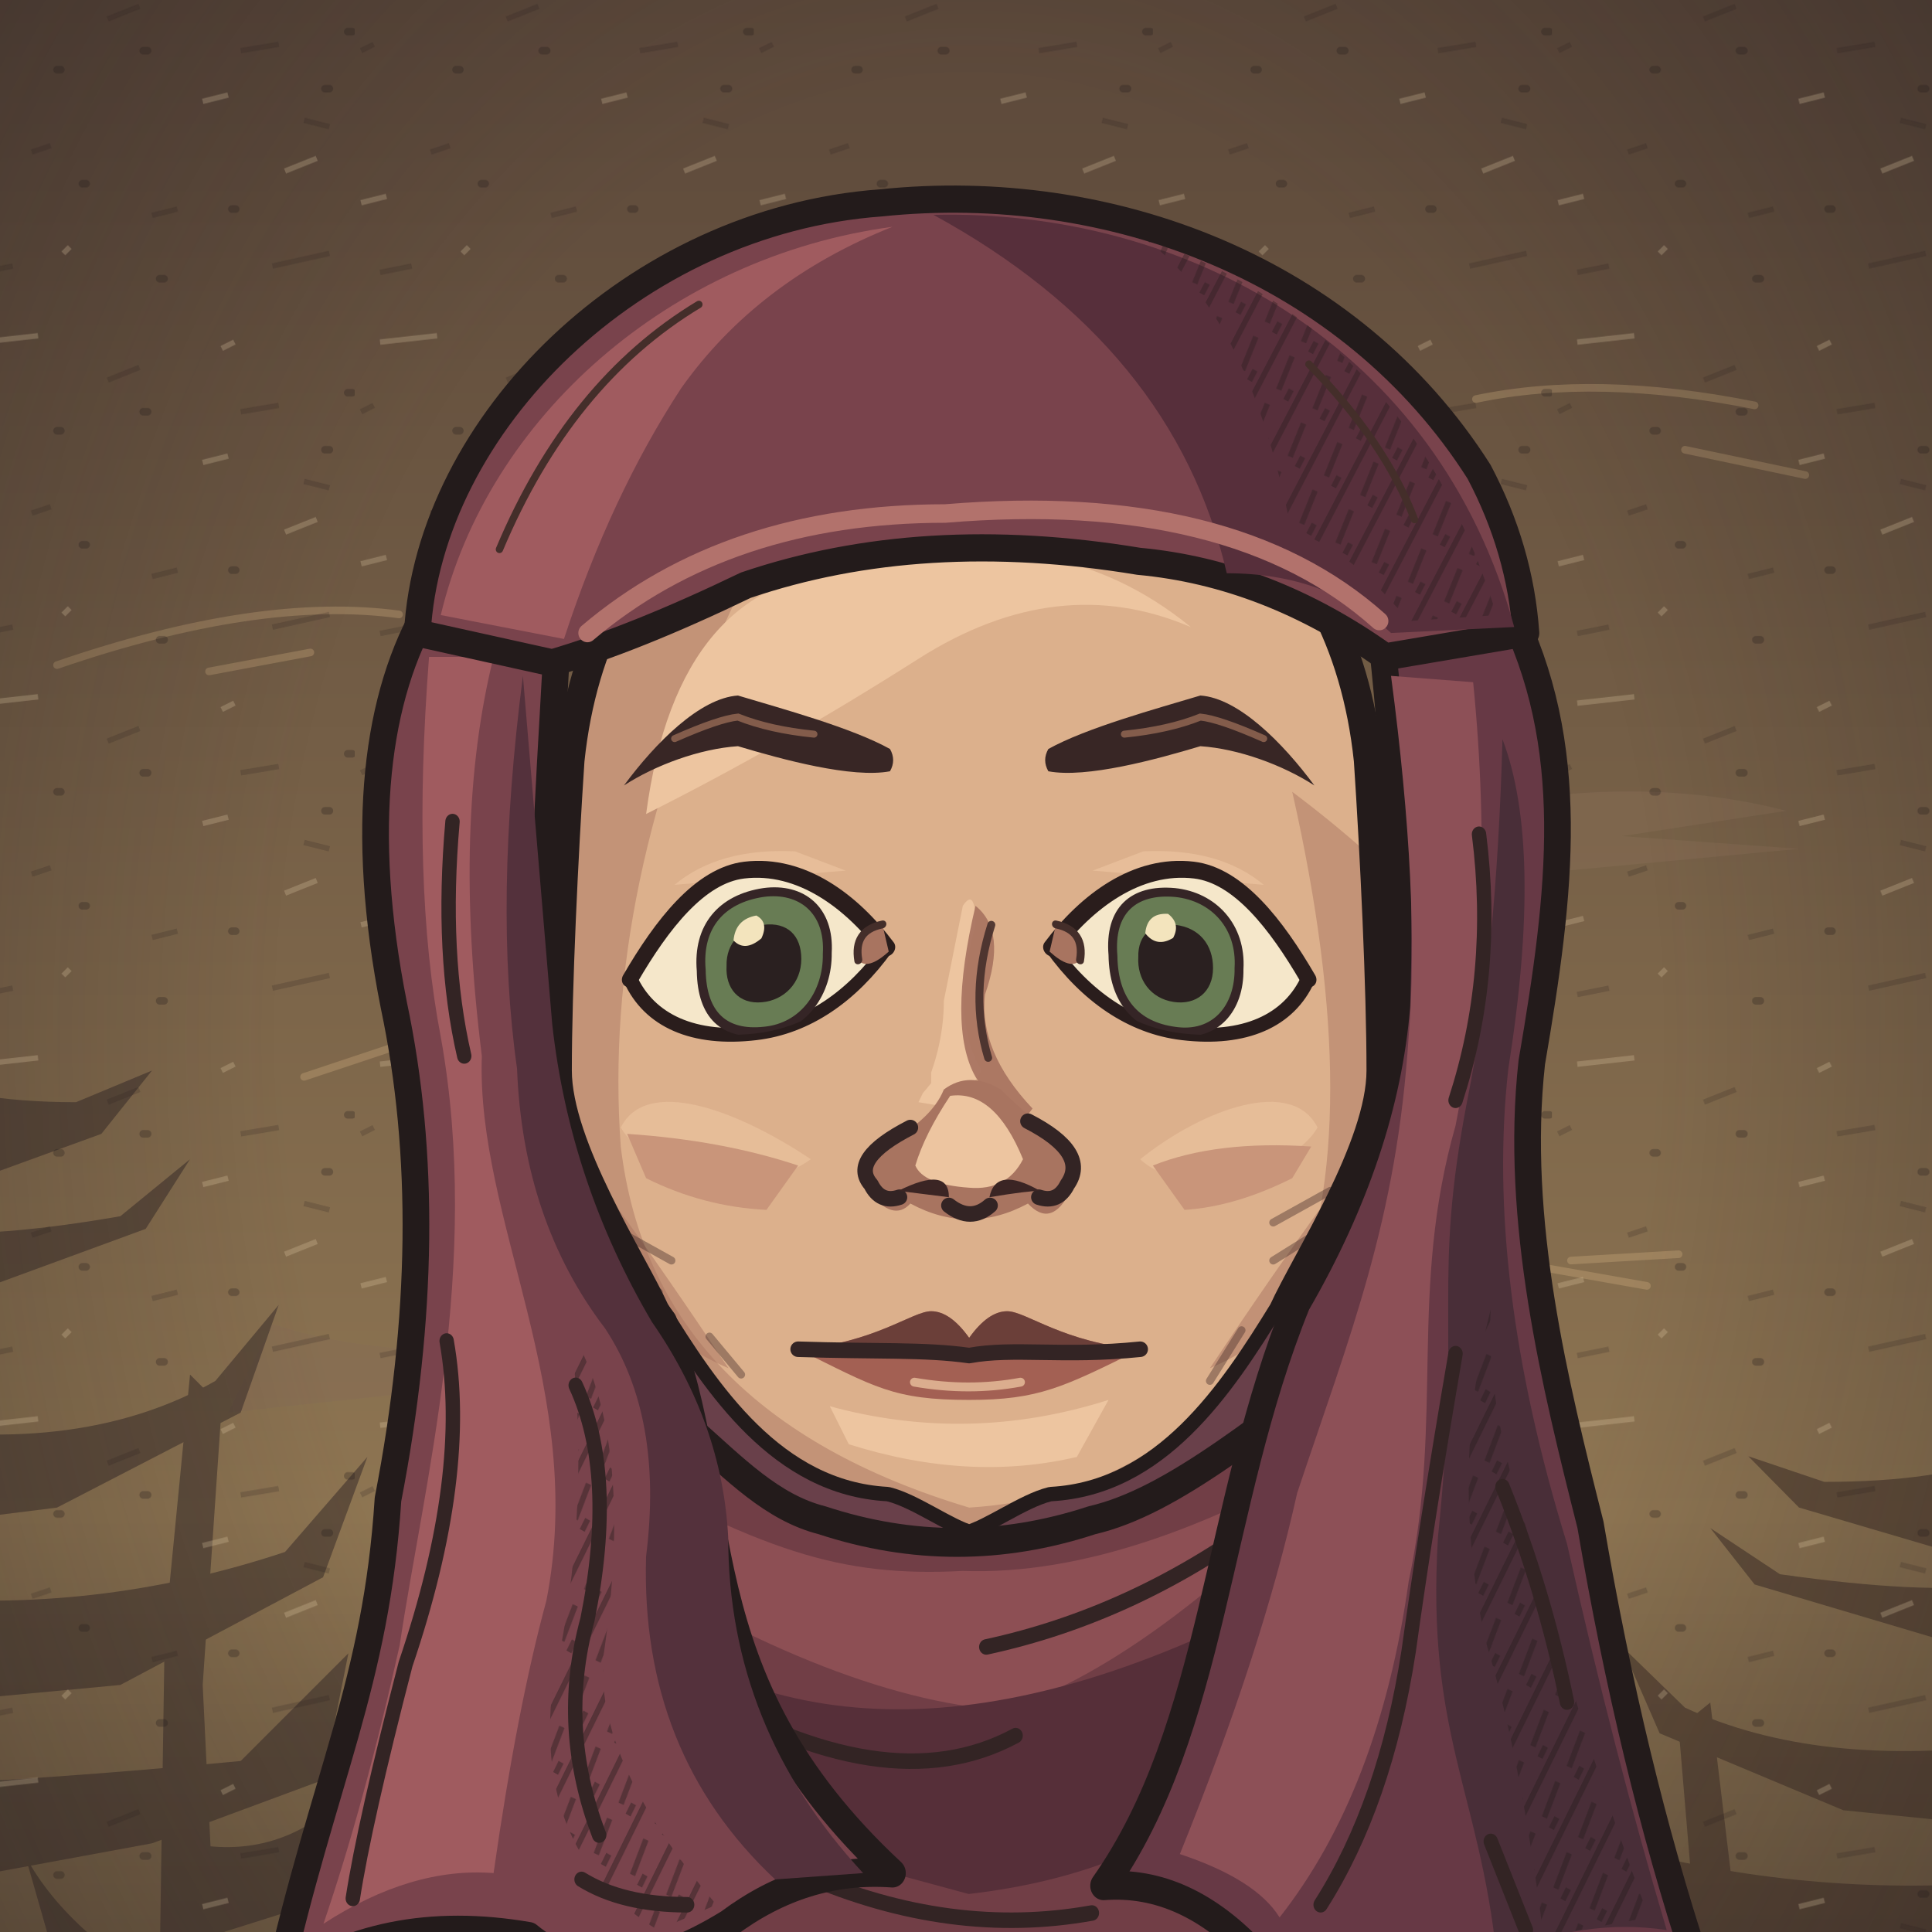
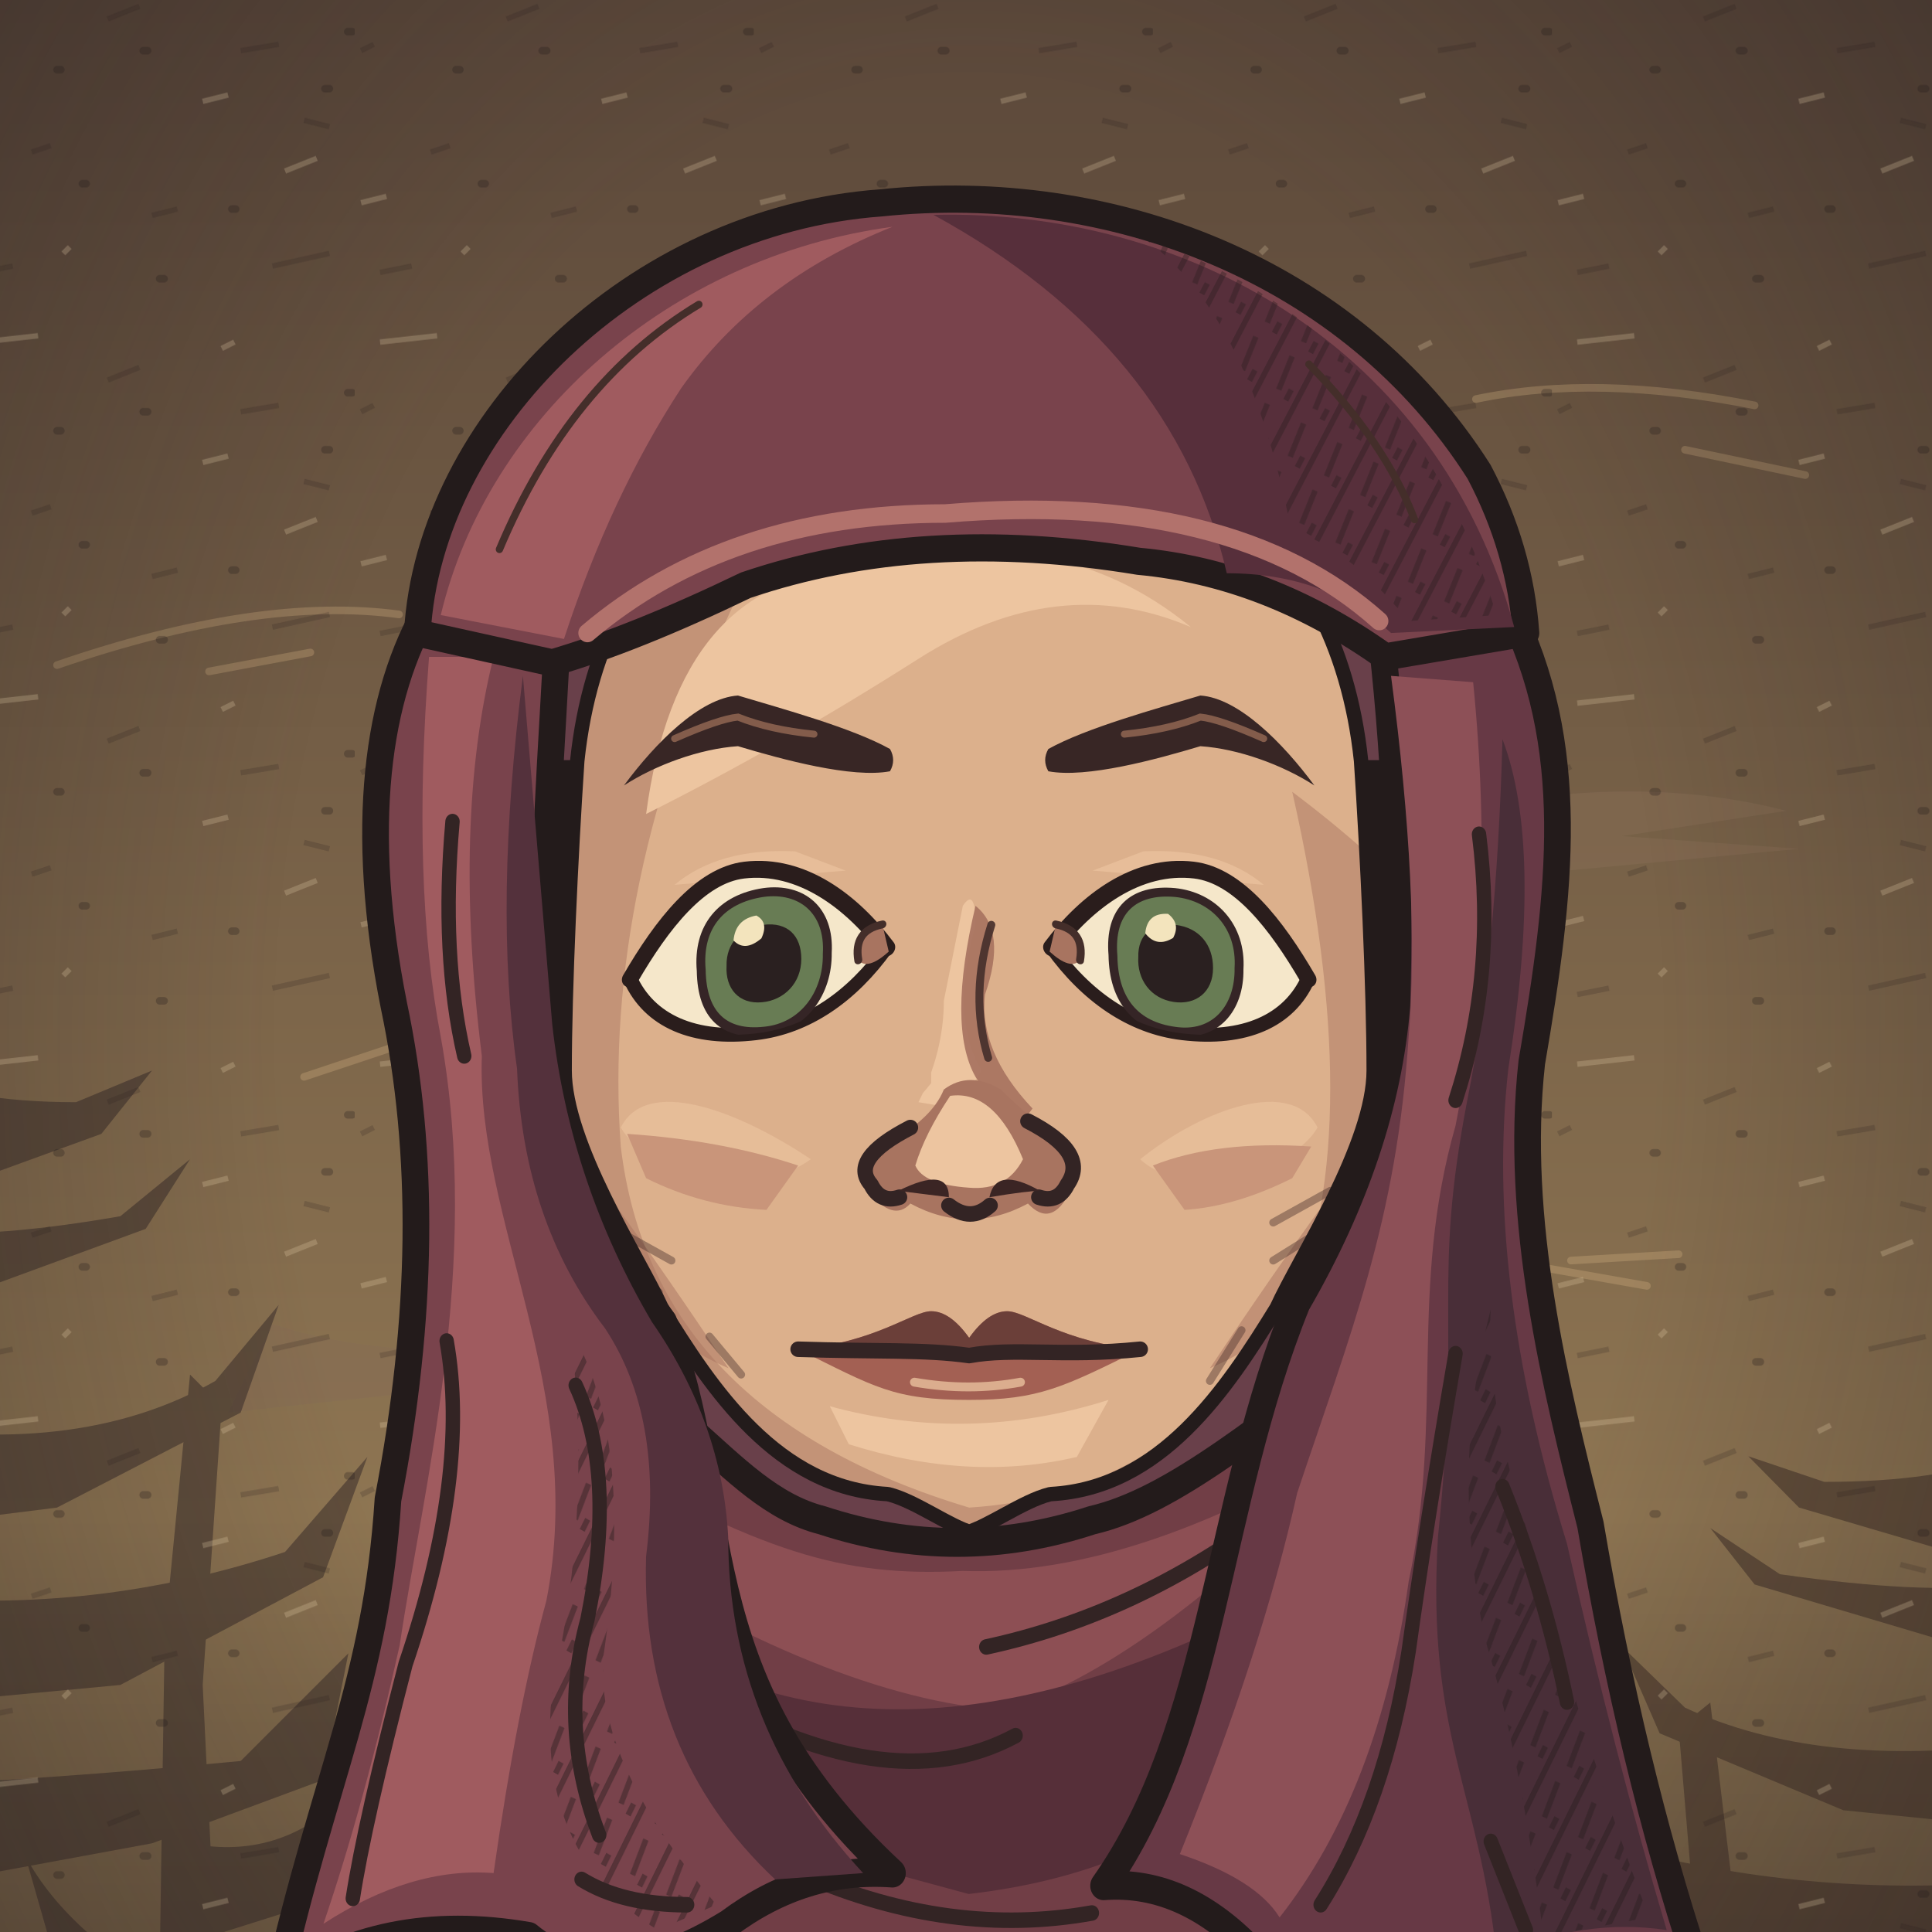
<svg xmlns="http://www.w3.org/2000/svg" xmlns:xlink="http://www.w3.org/1999/xlink" aria-labelledby="title" width="32" height="32" viewBox="7 8 305 305" role="img">
  <defs>
    <style>
      .edge {stroke:#231b1b;stroke-width:4.55;stroke-linecap:round;stroke-linejoin:round}
      .seam {fill:none;stroke:#332424;stroke-width:2.45;stroke-linecap:round;stroke-linejoin:round}
      .etch {fill:none;stroke:#442e2a;stroke-width:1.25;stroke-linecap:round}
      .hair-line {fill:none;stroke:#967661;stroke-width:1.45;stroke-linecap:round}
      .white {fill:#f5e7ca;stroke:#2a1d1c;stroke-width:2.65;stroke-linejoin:round}
      .label {fill:#efdfc1;font:600 20px Georgia,serif}
      .muted {fill:#b8aa96;font:13px 'Segoe UI',sans-serif}
      .section {fill:#dcbb8e;font:600 14px 'Segoe UI',sans-serif}
    </style>
    <linearGradient id="umber" x2="0" y2="1" gradientUnits="objectBoundingBox">
      <stop stop-color="#594639" />
      <stop offset=".56" stop-color="#8e7552" />
      <stop offset="1" stop-color="#3c3029" />
    </linearGradient>
    <linearGradient id="ash" x2="0" y2="1" gradientUnits="objectBoundingBox">
      <stop stop-color="#3b423d" />
      <stop offset=".56" stop-color="#7a7d67" />
      <stop offset="1" stop-color="#242b28" />
    </linearGradient>
    <linearGradient id="rose" x2="0" y2="1" gradientUnits="objectBoundingBox">
      <stop stop-color="#51404a" />
      <stop offset=".56" stop-color="#8a6972" />
      <stop offset="1" stop-color="#372c33" />
    </linearGradient>
    <pattern id="paper-grain" width="63" height="57" patternUnits="userSpaceOnUse">
      <path d="M1 16l2-1m21-4 5-2m16 7 6-1M12 32l3-1m16 11 4-1m20-14 4 1M4 51l5-1m41 0 9-2" fill="none" stroke="#231a1b" stroke-width=".85" opacity=".19" />
      <path d="M4 5l9-1m29 2 2-1M1 40l4-1m12 9 1-1m21-23 4-1m9 12 5-2" fill="none" stroke="#f0dbb5" stroke-width=".85" opacity=".23" />
      <path d="M16 19h.6m13-3h.7m28 6h.7m-39 15h.6m23 4h.6m-12 11h.7m29-39h.7" fill="none" stroke="#21191a" stroke-width="1.2" opacity=".28" stroke-linecap="round" />
    </pattern>
    <pattern id="ink-lines" width="7" height="9" patternUnits="userSpaceOnUse" patternTransform="rotate(28)">
      <path d="M1 -2V10m2.8-8 .6 6m1.9-1v5" stroke="#271d1d" stroke-width=".95" fill="none" opacity=".65" />
    </pattern>
    <radialGradient id="vignette" cx=".5" cy=".39" r=".72">
      <stop offset=".47" stop-color="#20191c" stop-opacity="0" />
      <stop offset="1" stop-color="#20191c" stop-opacity=".48" />
    </radialGradient>
    <g id="firs" fill="currentColor">
      <path d="M10 439Q15 379 12 300L9 220 15 146 15 54 19 80 21 147 28 230 25 326 29 439Z" />
      <path d="M17 169Q27 174 45 174L57 169 49 179 27 187 17 185                M18 194Q29 196 52 192L63 183 56 194 26 205 16 207                M15 225Q46 230 67 218L77 206 71 223 42 238 18 241                M17 252Q48 255 78 245L91 230 84 249 52 266 20 269                M14 282Q40 281 71 278L88 261 84 281 57 291 19 298                M19 312Q43 316 69 310L88 299 84 310 58 322 22 325" />
      <path d="M6 312 0 315V284L11 285M0 266 13 270V250L0 249M0 220 15 221 15 206 0 202                M0 180 16 181V167L0 165M0 141 15 150V138L0 133M0 112 17 127V118L0 104" />
      <path d="M64 440Q55 380 58 324L59 258 63 217 68 222 65 266 68 328 76 440Z                M63 291Q78 294 89 282L100 267 96 283 81 301 62 307                M63 323Q80 323 106 304L98 321 68 339                M63 316Q44 306 37 293L41 307 64 329Z" />
    </g>
    <g id="brambles" fill="none" stroke="currentColor" stroke-linecap="round" stroke-linejoin="round">
      <path stroke-width="3.8" d="M9 440Q13 401 21 380T26 333m-8 57Q39 375 43 352m-28 46Q6 377 0 376M41 440Q41 402 63 385m-20 44q26-6 39-30" />
      <path stroke-width="2" d="M23 364l14-13m-12 4-7-15m20 29 17-4m-15-1 1-11m13 49 2-17m2 14 18-5m-34 32q-12-10-17-10" />
    </g>
    <g id="night-scratches" fill="none" stroke="currentColor" stroke-width="1.2" stroke-linecap="round">
      <path d="M16 113q32-11 54-8m-30 9 16-3m184-40q19-4 44 1m-11 7 19 4                M24 335q33-3 68-16m-44 16 26-4m164-9q31 5 60-3m-39 8 38-3                M27 391q22-6 52-5m168 14q28-8 57-8m-40 11 24-4                M55 178l18-6m177 36 17 3m-12-4 17-1" />
    </g>
    <g id="shirt-setting">
      <rect width="320" height="440" fill="url(#umber)" />
      <path d="M50 217q24 8 64 1l-15 7-56 6m176-90q39-13 70-5l-26 4 28 2-64 6" fill="#856c54" opacity=".5" />
      <use xlink:href="#firs" style="color:#342827" opacity=".52" transform="translate(-26 8)" />
      <use xlink:href="#firs" style="color:#413128" opacity=".58" transform="translate(340 101) scale(-1 .81)" />
      <use xlink:href="#night-scratches" style="color:#dfbb87" opacity=".28" />
      <use xlink:href="#brambles" style="color:#291f22" opacity=".71" />
      <rect width="320" height="440" fill="url(#vignette)" />
      <rect width="320" height="440" fill="url(#paper-grain)" />
    </g>
    <g id="armor-setting">
      <rect width="320" height="440" fill="url(#ash)" />
      <path d="M42 173q49-4 68 3l-43 6 25 3-49 4m151 35q47 10 104-6l-26 14-62 8Z" fill="#707764" opacity=".48" />
      <use xlink:href="#firs" style="color:#27312c" opacity=".64" transform="translate(-36 30)" />
      <use xlink:href="#firs" style="color:#303833" opacity=".75" transform="translate(324 45) scale(-.86 1.03)" />
      <use xlink:href="#brambles" style="color:#252a27" opacity=".62" transform="translate(319 10) scale(-1 1)" />
      <use xlink:href="#night-scratches" style="color:#d8d8a9" opacity=".28" transform="translate(-2 21)" />
      <rect width="320" height="440" fill="url(#vignette)" />
      <rect width="320" height="440" fill="url(#paper-grain)" />
    </g>
    <g id="woman-setting">
      <rect width="320" height="440" fill="url(#rose)" />
      <path d="M44 235q40-4 76-1l-20 6-36 2 19 3-44 5m183-50q35 3 60-3l-24 9-31 2" fill="#775d65" opacity=".6" />
      <use xlink:href="#firs" style="color:#3b2b34" opacity=".58" transform="translate(-20 84) scale(.86 .91)" />
      <use xlink:href="#firs" style="color:#3d2e39" opacity=".68" transform="translate(327 54) scale(-.85 .98)" />
      <path d="M300 440q-2-82-6-173l-9-103 7-35 12 42 9 98 7 171Z                M294 195q-10-18-25-24l-15-1 13-4 11 2 18 15                M285 162q-13-22-34-27l-7 4 7-11 17 4 20 17                M303 242q-18-23-36-27l-13 3 15-9 11 2 21 15" fill="#3a2b33" opacity=".64" />
      <use xlink:href="#brambles" style="color:#2d2229" opacity=".8" transform="translate(12 6)" />
      <use xlink:href="#night-scratches" style="color:#e1b8a8" opacity=".28" transform="translate(0 7)" />
      <rect width="320" height="440" fill="url(#vignette)" />
      <rect width="320" height="440" fill="url(#paper-grain)" />
    </g>
    <pattern id="mail-rings" width="14" height="13" patternUnits="userSpaceOnUse" patternTransform="rotate(-7)">
      <path d="M-1 2q3-3 6 0 1 3-2 5Q0 8-1 5M6 2q3-3 6 0 1 3-2 5Q7 8 6 5M3 8q3-3 6 0 1 3-2 5-3 1-4-2M10 8q3-3 6 0" fill="none" stroke="#2d2c28" stroke-width="1.6" stroke-linecap="round" />
      <path d="M-.5 4q1.5-2 3-1m5 1q1.4-2 3-1M4 10q1.5-2 3-1m4 1q1.4-2 3-1" fill="none" stroke="#9a9b87" stroke-width="1.12" opacity=".78" stroke-linecap="round" />
    </pattern>
    <pattern id="armor-plates" width="47" height="24" patternUnits="userSpaceOnUse" patternTransform="translate(4 4) rotate(2)">
      <path d="M1 0l21 .7 1 18-3 3-17-1-1-4Zm24 1 19-1 2 15-3 7-19-2Z" fill="#85867a" stroke="#352e2a" stroke-width="1.75" stroke-linejoin="round" />
      <path d="M2 2l18 .2-.2 4L5 7 4 17Zm24 0 16-1 1 4-14 2-3 10Z" fill="#a9a58d" />
      <path d="M19 4l4 14-3 3-16-1 13-4Zm22 2 4 10-2 5-17-1 13-4Z" fill="#62655f" />
      <path d="M7 7l1-.5m6 12 3-2m16-7 5-1m-7 5 4-2" fill="none" stroke="#d0c0a0" stroke-width=".9" opacity=".76" />
      <path d="M6 12q2-2 2.7 1-1 2.2-2.7.5Zm12 1q1.8-2 2.4.6-1 2.6-2.5.8Zm11 1q1-2.2 2.8-1-.2 2.9-2.8 2.1Zm12-2q2.2-1.4 2.3.8-1 2.3-2.3.5Z" fill="#3c342d" />
    </pattern>
    <clipPath id="portrait-frame">
      <rect width="320" height="440" />
    </clipPath>
    <clipPath id="wardrobe-torso-mask">
      <path d="M125 273 C111 273 88 280 75 290 C72 305 83 322 81 346 C79 370 88 386 87 400 C86 415 80 431 75 445 H245 C240 431 234 415 233 400 C232 386 241 370 239 346 C237 322 248 305 245 290 C232 280 209 273 195 273 Q160 307 125 273Z" />
    </clipPath>
    <clipPath id="wardrobe-sleeve-mask">
      <path d="M86 284 C64 291 54 304 48 332 C40 358 47 406 58 445 H86 Q108 406 104 336Z" />
    </clipPath>
    <clipPath id="wardrobe-outer-mask">
      <path d="M125 273 C111 273 88 280 75 290 C72 305 83 322 81 346 C79 370 88 386 87 400 C86 415 80 431 75 445 H245 C240 431 234 415 233 400 C232 386 241 370 239 346 C237 322 248 305 245 290 C232 280 209 273 195 273 Q160 307 125 273Z" />
      <path d="M86 284 C64 291 54 304 48 332 C40 358 47 406 58 445 H86 Q108 406 104 336Z" />
      <path d="M86 284 C64 291 54 304 48 332 C40 358 47 406 58 445 H86 Q108 406 104 336Z" transform="translate(320 0) scale(-1 1)" />
    </clipPath>
    <clipPath id="face-shape-clip">
      <path d="M 160 73 C 191 73 219 90 223 128 C 224 143 225 164 225 177 C 225 189 213.19 207 209.55 215 C 201.55 228 191 244 173 245 C 169 246 163.6 250 160 251 C 156.4 250 151 246 147 245 C 129 244 118.45 228 110.45 215 C 106.81 207 95 189 95 177 C 95 164 96 143 97 128 C 101 90 129 73 160 73 Z" />
    </clipPath>
    <clipPath id="face-features-eye-left">
      <path d="M-21 0 C-16 -8 -10 -15 -3 -15 C6 -15 14 -8 19.5 0 C14 7 7 11 -1 11 C-11 11 -18 7 -21 0Z" />
    </clipPath>
    <clipPath id="face-features-eye-right">
      <path d="M-21 0 C-16 -8 -10 -15 -3 -15 C6 -15 14 -8 19.5 0 C14 7 7 11 -1 11 C-11 11 -18 7 -21 0Z" />
    </clipPath>
    <clipPath id="face-features-nose-bridge">
      <path d="M154 144H167V179L172 185V187H149V185L154 179Z" />
    </clipPath>
  </defs>
  <g clip-path="url(#portrait-frame)">
    <use xlink:href="#shirt-setting" />
    <g id="wardrobe-outfit-rus_mantle" data-outfit="rus_mantle">
      <path d="M86 284 C64 291 54 304 48 332 C40 358 47 406 58 445 H86 Q108 406 104 336Z" fill="#c8af81" class="edge" />
      <g data-part="sleeve-left" clip-path="url(#wardrobe-sleeve-mask)">
        <path d="M49 337 Q56 308 75 294 Q63 326 64 351 L53 373 Q53 421 64 444 H50 Q35 397 49 337Z" fill="#a28660" />
        <path d="M48 354 Q59 326 68 315 Q59 342 62 359 L45 383Z" fill="url(#ink-lines)" opacity=".44" />
        <path d="M53 376 q10 -11 20 -14 m-18 27 16 -10 M52 414 q4 11 13 21" class="seam" />
        <path d="M54 354 l9 -17 m-9 24 9 -14 m-6 61 10 13" class="etch" />
        <path d="M33 418 Q65 425 101 414" fill="none" stroke="#936d51" stroke-width="8.5" />
        <path d="M33 418 Q65 425 101 414" fill="none" stroke="#c99c62" stroke-width="3.3" />
      </g>
      <g transform="translate(320 0) scale(-1 1)">
        <path d="M86 284 C64 291 54 304 48 332 C40 358 47 406 58 445 H86 Q108 406 104 336Z" fill="#a28660" class="edge" />
        <g data-part="sleeve-right" clip-path="url(#wardrobe-sleeve-mask)">
          <path d="M49 337 Q56 308 75 294 Q63 326 64 351 L53 373 Q53 421 64 444 H50 Q35 397 49 337Z" fill="#785d49" />
          <path d="M48 354 Q59 326 68 315 Q59 342 62 359 L45 383Z" fill="url(#ink-lines)" opacity=".44" />
          <path d="M53 376 q10 -11 20 -14 m-18 27 16 -10 M52 414 q4 11 13 21" class="seam" />
          <path d="M54 354 l9 -17 m-9 24 9 -14 m-6 61 10 13" class="etch" />
          <path d="M33 418 Q65 425 101 414" fill="none" stroke="#936d51" stroke-width="8.5" />
          <path d="M33 418 Q65 425 101 414" fill="none" stroke="#c99c62" stroke-width="3.3" />
        </g>
      </g>
      <path d="M125 273 C111 273 88 280 75 290 C72 305 83 322 81 346 C79 370 88 386 87 400 C86 415 80 431 75 445 H245 C240 431 234 415 233 400 C232 386 241 370 239 346 C237 322 248 305 245 290 C232 280 209 273 195 273 Q160 307 125 273Z" fill="#c8af81" />
      <g data-part="torso" clip-path="url(#wardrobe-torso-mask)">
        <path d="M75 296 Q94 280 120 278 Q105 303 83 335Z" fill="#ead29e" />
        <path d="M184 288 Q232 289 245 290 L262 444 H220 Q229 405 217 371 Q220 313 184 288Z" fill="#a28660" />
        <path d="M76 344 Q86 359 82 381 L67 402 L59 359Z" fill="#a28660" />
        <path d="M210 371 Q226 390 238 386 L237 416 L223 412Z" fill="url(#ink-lines)" opacity=".42" />
        <path d="M120 307 Q103 329 93 361 Q87 342 114 309Z M179 302 Q209 314 216 353 Q203 321 179 302Z" fill="#ead29e" />
        <path d="M133 409 Q124 426 123 444 H113 Q119 423 133 409Z M174 412 Q184 426 192 445 H177Z" fill="#ead29e" />
        <path d="M116 311 Q101 335 90 360 M190 312 Q207 329 230 367 M150 338 q-3 22 3 42 m11 -31 6 35 M129 421 l-7 24 m60 -28 8 27" class="seam" />
        <path d="M96 369 l-7 16 m12 -12 -6 12 M227 355 l6 19 m-11 -12 5 15 M143 367 l2 14 m65 44 4 13" class="etch" />
      </g>
      <path d="M125 273 C111 273 88 280 75 290 C72 305 83 322 81 346 C79 370 88 386 87 400 C86 415 80 431 75 445 H245 C240 431 234 415 233 400 C232 386 241 370 239 346 C237 322 248 305 245 290 C232 280 209 273 195 273 Q160 307 125 273Z" fill="none" class="edge" />
      <g clip-path="url(#wardrobe-outer-mask)">
        <path d="M125 272 Q56 269 33 322 Q40 361 81 366 Q117 389 145 378 Q158 358 160 322 Q162 358 175 378 Q203 389 239 366 Q280 361 287 322 Q264 269 195 272 Q177 284 160 290 Q143 284 125 272Z" fill="#6b7357" class="edge" />
        <path d="M125 279 Q77 281 61 312 Q93 293 147 301Z M195 279 Q243 281 259 312 Q227 293 173 301Z" fill="#929674" />
        <path d="M154 307 Q105 326 95 369 Q125 381 143 375 Q151 358 151 343Z M166 307 Q215 326 225 369 Q195 381 177 375 Q169 358 169 343Z" fill="#4d5541" />
        <path d="M144 310 Q99 319 91 354 L80 358 Q82 327 144 310Z M176 310 Q221 319 229 354 L240 358 Q238 327 176 310Z" fill="url(#ink-lines)" opacity=".55" />
        <path d="M151 306 Q127 318 90 326 M148 313 Q130 332 123 365 M169 306 Q193 318 230 326 M172 313 Q190 332 197 365" class="seam" />
        <path d="M125 277 Q144 295 160 303 Q176 295 195 277" fill="none" stroke="#929674" stroke-width="4.6" stroke-linecap="round" />
        <path d="M144 297 Q153 307 160 304 Q167 307 176 297 M158 309l-7 12 m11 -12 7 12" class="etch" />
        <path d="M149 303 Q154 297 160 302 Q166 297 171 303 Q167 307 160 306 Q153 307 149 303Z" fill="#363c32" />
      </g>
    </g>
    <g id="face-shape">
      <path d="M 160 73 C 191 73 219 90 223 128 C 224 143 225 164 225 177 C 225 189 213.19 207 209.55 215 C 201.55 228 191 244 173 245 C 169 246 163.6 250 160 251 C 156.4 250 151 246 147 245 C 129 244 118.45 228 110.45 215 C 106.81 207 95 189 95 177 C 95 164 96 143 97 128 C 101 90 129 73 160 73 Z" fill="#dcb08c" />
      <g clip-path="url(#face-shape-clip)">
        <path d="M 70 141 Q 104 91 123 103 Q 102 148 105 189 Q 110 231 160 246 Q 192 244 211 214 Q 223 186 211 133 Q 235 151 250 174 L 250 265 70 265 Z" fill="#c39377" />
        <path d="M 109 136.5 Q 114 99 142 98 Q 173 89 195 107 Q 174 98 152 112 Q 130 126 109 136.5 Z" fill="#edc5a0" />
        <g transform="translate(160 0) scale(-1 1)">
          <path d="M 25 191 C 37 183 51 178 55 186 C 51 193 34 197.667 25 191 Z" fill="#edc5a0" opacity=".605" />
          <path d="M 27 192 Q 39 188 54 187 L 51 194 Q 42 198.5 32 199 Z" fill="#c9957a" />
          <path d="M 56 198 Q 48 209 38 224 Q 52 218 62 202 Z" fill="#a87460" opacity=".51" />
        </g>
        <g transform="translate(160 0) scale(1 1)">
          <path d="M 27 191 C 37 183 51 178 55 186 C 51 193 34 197.667 27 191 Z" fill="#edc5a0" opacity=".605" />
          <path d="M 29 192 Q 39 188 54 189 L 51 194 Q 42 198.5 34 199 Z" fill="#c9957a" />
          <path d="M 56 198 Q 48 209 38 224 Q 52 218 62 202 Z" fill="#a87460" opacity=".51" />
        </g>
        <path d="M 92 183 Q 99 211 120 232 L 132 247 119 248 Q 98 234 85 212 Z M 229 184 Q 224 217 203 241 L 193 250 209 247 Q 230 233 240 211 Z" fill="url(#ink-lines)" opacity=".42" />
        <path d="M 138 230 Q 160 236 182 229 L 177 238 Q 160 242 141 236 Z" fill="#edc5a0" />
        <path d="M 104 202 l 9 5 m -8 1 6 4 m 97 -11 9 -5 m -9 11 8 -5 m -97 17 5 6 m 74 1 5 -8" class="etch" opacity=".42" />
      </g>
      <path d="M 160 73 C 191 73 219 90 223 128 C 224 143 225 164 225 177 C 225 189 213.19 207 209.55 215 C 201.55 228 191 244 173 245 C 169 246 163.6 250 160 251 C 156.4 250 151 246 147 245 C 129 244 118.45 228 110.45 215 C 106.81 207 95 189 95 177 C 95 164 96 143 97 128 C 101 90 129 73 160 73 Z" fill="none" class="edge" />
    </g>
    <g clip-path="url(#face-shape-clip)">
      <g data-part="eyes">
        <g transform="matrix(1 -0.12 0 1 127.5 160)">
          <path d="M-14 -14 Q-7 -19 5 -17 L13 -13" fill="#edc5a0" opacity=".65" />
          <path d="M-21 0 C-16 -8 -10 -15 -3 -15 C6 -15 14 -8 19.5 0 C14 7 7 11 -1 11 C-11 11 -18 7 -21 0Z" class="white" style="stroke-width:2.15" />
          <g clip-path="url(#face-features-eye-left)">
            <g transform="translate(0 0) scale(1 1)">
              <path d="M-9.8 0 C-10.4 -7 -6.6 -10.9 0 -11.1 C6.1 -11.2 10.5 -7 10.1 -.3 C10.2 5.9 6.4 11 0 10.8 C-6.1 10.7 -9.7 7.2 -9.8 0Z" fill="#687c54" stroke="#352526" stroke-width="1.4" />
              <path d="M-5.8 -.2C-5.9-3.8-3.5-6 .1-6 3.8-6 6-3.6 6 .1 6 3.9 3.3 6.3-.2 6.2-3.9 6.1-6 3.3-5.8-.2Z" fill="#2a2020" />
              <path d="M-4.7-4.1Q-4.4-7.4-1.1-7.6 .9-6.3-.3-3.9-2.9-2-4.7-4.1Z" fill="#f3e4bd" />
            </g>
          </g>
          <path d="M-21 0 C-16 -8 -10 -15 -3 -15 C6 -15 14 -8 19.5 0" fill="none" stroke="#2a1d1c" stroke-width="2.65" stroke-linecap="round" />
          <path d="M18.8 -3.8 Q14.2 -3.4 15 1.4 Q16.5 3.2 19.8 .6Z" fill="#a87460" />
          <path d="M18.8 -3.8 Q14.2 -3.4 15 1.4" class="etch" />
        </g>
        <g transform="matrix(-1 -0.12 0 1 192.5 160)">
          <path d="M-14 -14 Q-7 -19 5 -17 L13 -13" fill="#edc5a0" opacity=".65" />
          <path d="M-21 0 C-16 -8 -10 -15 -3 -15 C6 -15 14 -8 19.5 0 C14 7 7 11 -1 11 C-11 11 -18 7 -21 0Z" class="white" style="stroke-width:2.15" />
          <g clip-path="url(#face-features-eye-right)">
            <g transform="translate(0 0) scale(-1 1)">
              <path d="M-9.8 0 C-10.4 -7 -6.6 -10.9 0 -11.1 C6.1 -11.2 10.5 -7 10.1 -.3 C10.2 5.9 6.4 11 0 10.8 C-6.1 10.7 -9.7 7.2 -9.8 0Z" fill="#687c54" stroke="#352526" stroke-width="1.4" />
              <path d="M-5.8 -.2C-5.9-3.8-3.5-6 .1-6 3.8-6 6-3.6 6 .1 6 3.9 3.3 6.3-.2 6.2-3.9 6.1-6 3.3-5.8-.2Z" fill="#2a2020" />
              <path d="M-4.7-4.1Q-4.4-7.4-1.1-7.6 .9-6.3-.3-3.9-2.9-2-4.7-4.1Z" fill="#f3e4bd" />
            </g>
          </g>
          <path d="M-21 0 C-16 -8 -10 -15 -3 -15 C6 -15 14 -8 19.5 0" fill="none" stroke="#2a1d1c" stroke-width="2.65" stroke-linecap="round" />
          <path d="M18.8 -3.8 Q14.2 -3.4 15 1.4 Q16.5 3.2 19.8 .6Z" fill="#a87460" />
          <path d="M18.8 -3.8 Q14.2 -3.4 15 1.4" class="etch" />
        </g>
      </g>
      <g data-part="brows">
        <g transform="matrix(1 0 0 1 127.5 129)">
          <path d="M-22 3 C-17 -3.76 -10 -10.8 -4 -11.2 C3 -9.1 14 -6.1 20 -2.76 Q21 -1 20 0.76 C14 1.9 3 -1.1 -4 -3.2 C-10 -2.8 -17 -0.24 -22 3Z" fill="#382625" />
          <path d="M-14 -4.4 Q-7 -7.5 -4 -7.8 Q1 -5.8 8 -5.1" fill="none" stroke="#835c4b" stroke-width="1.1" stroke-linecap="round" />
        </g>
        <g transform="matrix(-1 0 0 1 192.5 129)">
          <path d="M-22 3 C-17 -3.76 -10 -10.8 -4 -11.2 C3 -9.1 14 -6.1 20 -2.76 Q21 -1 20 0.76 C14 1.9 3 -1.1 -4 -3.2 C-10 -2.8 -17 -0.24 -22 3Z" fill="#382625" />
          <path d="M-14 -4.4 Q-7 -7.5 -4 -7.8 Q1 -5.8 8 -5.1" fill="none" stroke="#835c4b" stroke-width="1.1" stroke-linecap="round" />
        </g>
      </g>
      <g data-part="nose">
        <g clip-path="url(#face-features-nose-bridge)">
          <path d="M159 151 Q161 148 161 154 Q157 169 162 177 L158 183 152 182 Q156 174 156 166Z" fill="#edc5a0" />
          <path d="M161 151 Q166 155 162.5 165 Q161.5 174 170 183 L167 187 161 178 Q156.5 170 161 151Z" fill="#a87460" opacity=".93" />
          <path d="M163.5 154 Q160 165 163 175" class="etch" opacity=".9" />
        </g>
        <path d="M156 180 Q160 177 165 180 C167 182 169.28 184 174 188 Q178 192 176 196 Q173 202 169.28 198 Q160 203 150.72 198 Q148 201 144 196 Q142 192 146 189 Q154 185 156 180Z" fill="#a87460" />
        <path d="M157 181 Q164 180 168.5 191 Q165.95 196 160 195.5 Q152.775 195 151.5 192 Q153 187 157 181Z" fill="#edc5a0" />
        <path d="M150.72 186 Q141 191 144.5 195 Q146 198 149 197 M169.28 185 Q179 190 175.5 195 Q174 198 171 197" class="seam" />
        <path d="M148.8 196 q8 -4 8 1 q-8 -1 -8 -1Z M163.2 197 q1 -5 8 -1 q-2 0 -8 1Z" fill="#3b2524" />
        <path d="M156.8 198.3 Q160.25 201 163.3 198.3" class="seam" />
      </g>
      <g data-part="mouth">
        <path d="M133 221 C145.15 220 151 215 154 215 Q157 215 160 219.2 Q163 215 166 215 C169 215 174.85 220 187 221 C174.85 227 171 229 160 229 C148 229 145.15 227 133 221Z" fill="#a36053" />
        <path d="M133 221 C145.15 220 151 215 154 215 Q157 215 160 219.2 Q163 215 166 215 C169 215 174.85 220 187 221 C174.85 222.25 167 220.7 160 222 C153 221 145.15 221.4 133 221Z" fill="#56322f" opacity=".72" />
        <path d="M133 221 C145.15 221.4 153 221 160 222 C167 220.7 174.85 222.25 187 221" class="seam" />
        <path d="M151.36 226.2 Q160 227.7 168.1 226.2" fill="none" stroke="#edc5a0" stroke-width="1.4" stroke-linecap="round" opacity=".76" />
      </g>
    </g>
    <g id="headgear-shoulder_veil">
+       <path d="M84.956 128 L97 128 C101 90 129 73 160 73 C191 73 219 90 223 128 L235.044 128 Q235.044 61 160 61 Q84.956 61 84.956 128 Z" fill="#69404a" id="headgear-veil-upper-lining" />
      <path d="M 72.912 177 L 95 177 C 95 189 106.81 207 110.45 215 C 118.45 228 129 244 147 245 C 151 246 156.4 250 160 251 C 163.6 250 169 246 173 245 C 191 244 201.55 228 209.55 215 C 213.19 207 225 189 225 177 L 247.088 177 L 215.588 273 L 104.412 273 Z" fill="#69404a" />
      <g transform="matrix(0.926 0 0 1 11.765 1)">
        <path d="M81 216 C110 223 118 243 135 247 Q158 254 181 247 C195 244 210 232 232 217 L251 291 Q237 308 222 316 Q179 325 158 320 Q124 315 108 322 L70 295 Z" fill="#713e46" class="edge" />
        <path d="M94 236 C125 252 138 256 159 255 Q189 256 229 233 Q193 269 166 277 Q136 275 94 250 Z" fill="#8d4f54" />
        <path d="M105 265 Q152 294 227 252 Q216 300 160 306 Q120 296 93 289 Z" fill="#562f39" />
        <path d="M112 273 Q146 292 168 281 M132 303 Q157 313 181 309 M163 267 Q188 262 210 247" class="seam" />
      </g>
      <g transform="matrix(0.926 0 0 1 11.765 -4.3)">
        <path d="M68 108 L90 110 C89 131 87 150 88 170 Q89 198 108 221 C120 249 111 277 147 308 Q132 307 119 316 Q98 328 85 318 Q60 314 42 326 C50 293 59 278 61 249 Q70 206 62 171 C56 143 59 122 68 108 Z" fill="#79434c" class="edge" />
        <path d="M68 116 Q65 152 70 176 C77 212 67 247 63 272 Q57 297 50 316 Q65 307 79 308 Q83 282 88 265 C95 232 76 205 77 179 Q72 142 79 116 Z" fill="#a05b5f" />
        <path d="M84 119 Q79 155 83 181 Q84 205 98 222 Q108 236 105 258 Q104 289 127 309 L142 308 Q119 285 119 255 Q118 237 106 221 Q92 199 89 174 Z" fill="#54313c" />
        <path d="M92 222 Q103 239 98 272 Q95 289 117 313 L107 317 Q86 305 89 279 Q96 250 92 222 Z" fill="url(#ink-lines)" opacity=".64" />
        <path d="M72 142 Q70 163 74 179 M71 224 Q75 245 64 275 Q57 300 55 312 M93 231 Q100 245 95 268 Q90 285 97 302 M94 309 Q101 313 112 313" class="seam" />
        <path d="M230 110 L252 108 C264 130 261 153 256 180 C253 205 260 231 266 253 Q273 291 284 322 Q263 318 236 327 Q221 332 209 321 Q197 309 183 310 C202 285 202 250 216 218 Q231 194 233 171 Q234 141 230 110 Z" fill="#673945" class="edge" />
        <path d="M232 119 Q237 154 235 176 C233 205 225 223 216 248 Q210 273 196 305 Q209 309 213 315 Q230 295 235 262 C241 236 235 216 243 190 Q250 157 246 120 Z" fill="#8d5057" />
        <path d="M251 129 Q258 146 252 181 Q248 214 262 256 Q270 289 279 317 Q265 315 250 321 C247 295 238 286 240 255 C244 219 239 215 245 186 Q250 163 251 129 Z" fill="#492e38" />
        <path d="M249 219 Q248 235 257 259 Q265 288 276 315 L258 318 Q254 289 248 271 Q242 244 249 219 Z" fill="url(#ink-lines)" opacity=".62" />
        <path d="M247 144 Q250 166 243 186 M243 226 Q238 253 235 273 Q231 297 220 313 M251 247 Q258 263 262 281 M249 303 l6 14" class="seam" />
      </g>
      <g transform="matrix(0.926 0 0 0.943 11.765 2.312)">
        <path d="M66 112 C68 77 103 43 145 40 C184 36 225 51 247 85 Q254 98 255 112 L231 116 Q211 102 189 100 Q152 94 122 104 Q103 113 89 117 Z" fill="#79434c" class="edge" />
        <path d="M70 109 C78 76 109 49 147 44 Q124 53 111 71 Q99 89 91 113 Z" fill="#a05b5f" />
        <path d="M154 42 C197 41 240 64 253 111 L232 112 Q221 102 204 102 Q195 64 154 42 Z" fill="#572f3b" />
        <path d="M190 46 Q235 61 250 109 L235 110 Q224 97 215 95 Q208 59 190 46 Z" fill="url(#ink-lines)" opacity=".54" />
        <path d="M95 112 Q119 92 156 92 Q205 88 230 110" fill="none" stroke="#b2726c" stroke-width="3.1" stroke-linecap="round" />
        <path d="M80 98 Q92 70 114 57 M218 67 Q231 80 236 93" class="etch" />
      </g>
    </g>
  </g>
</svg>
